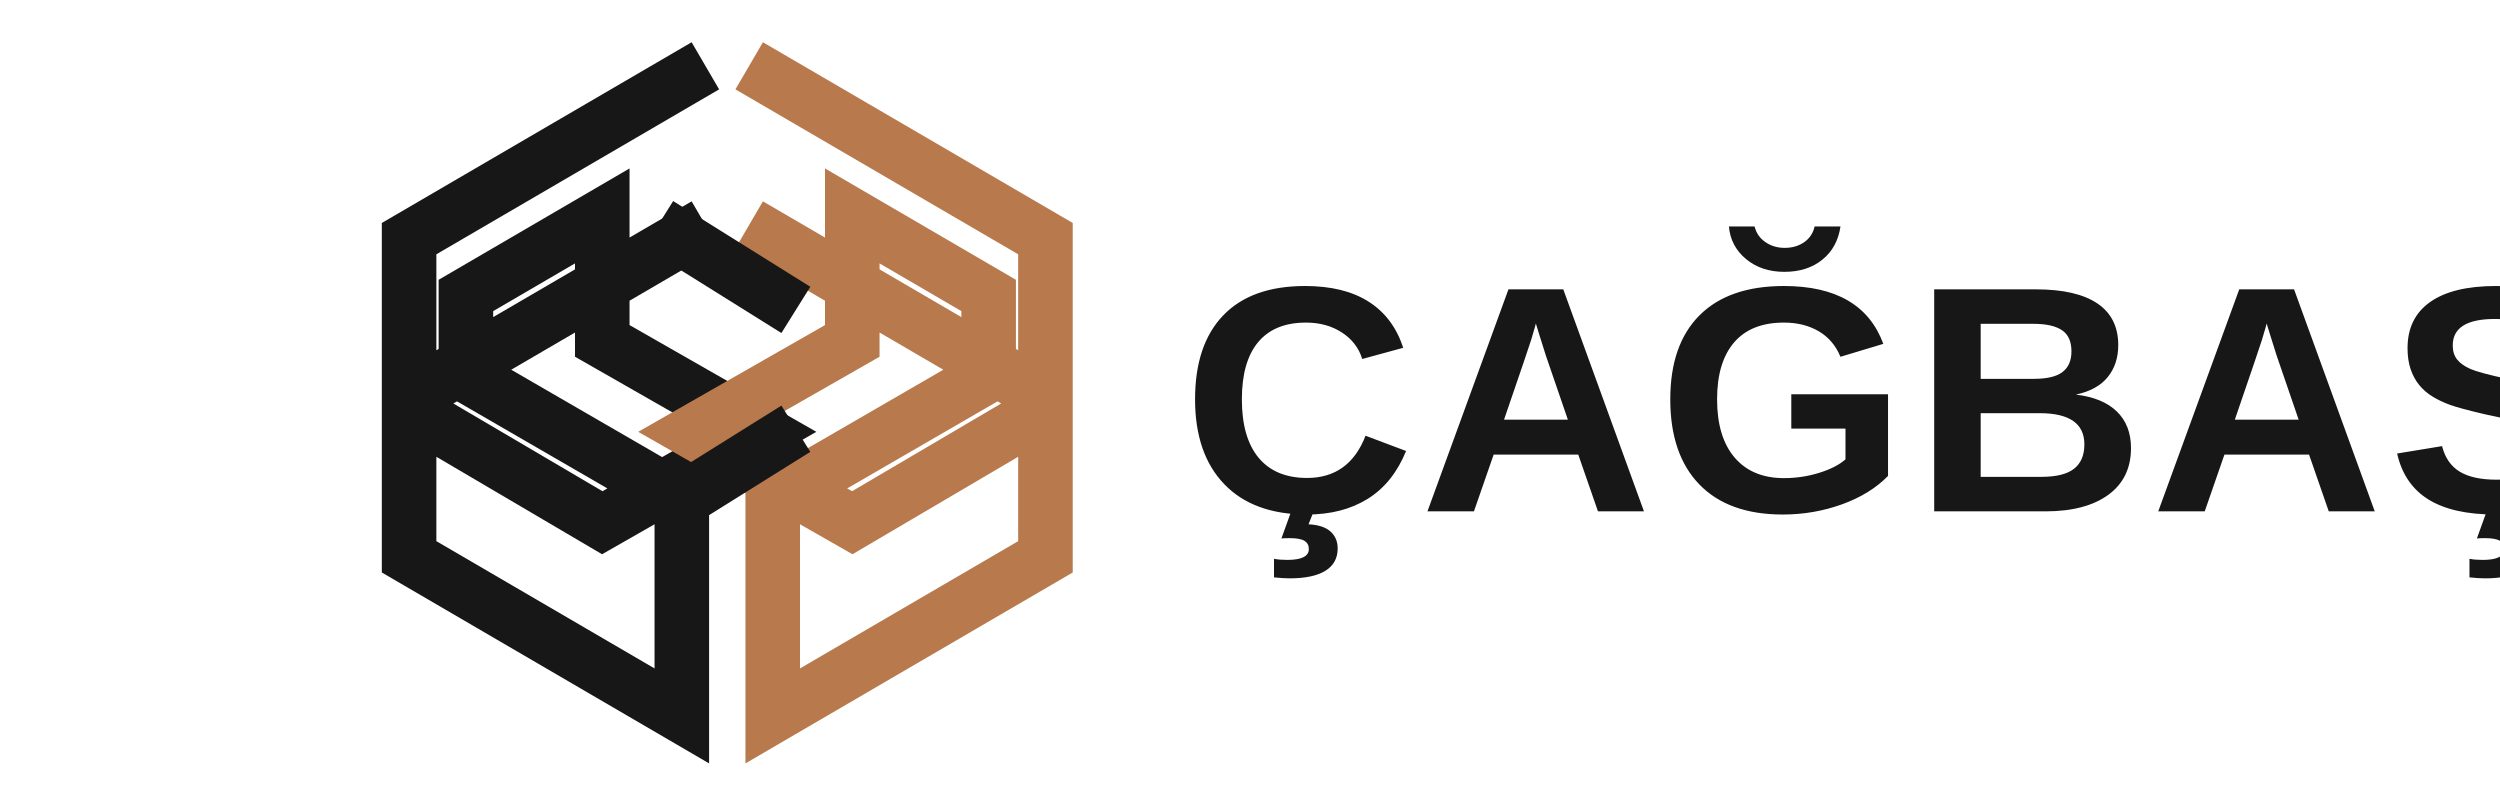
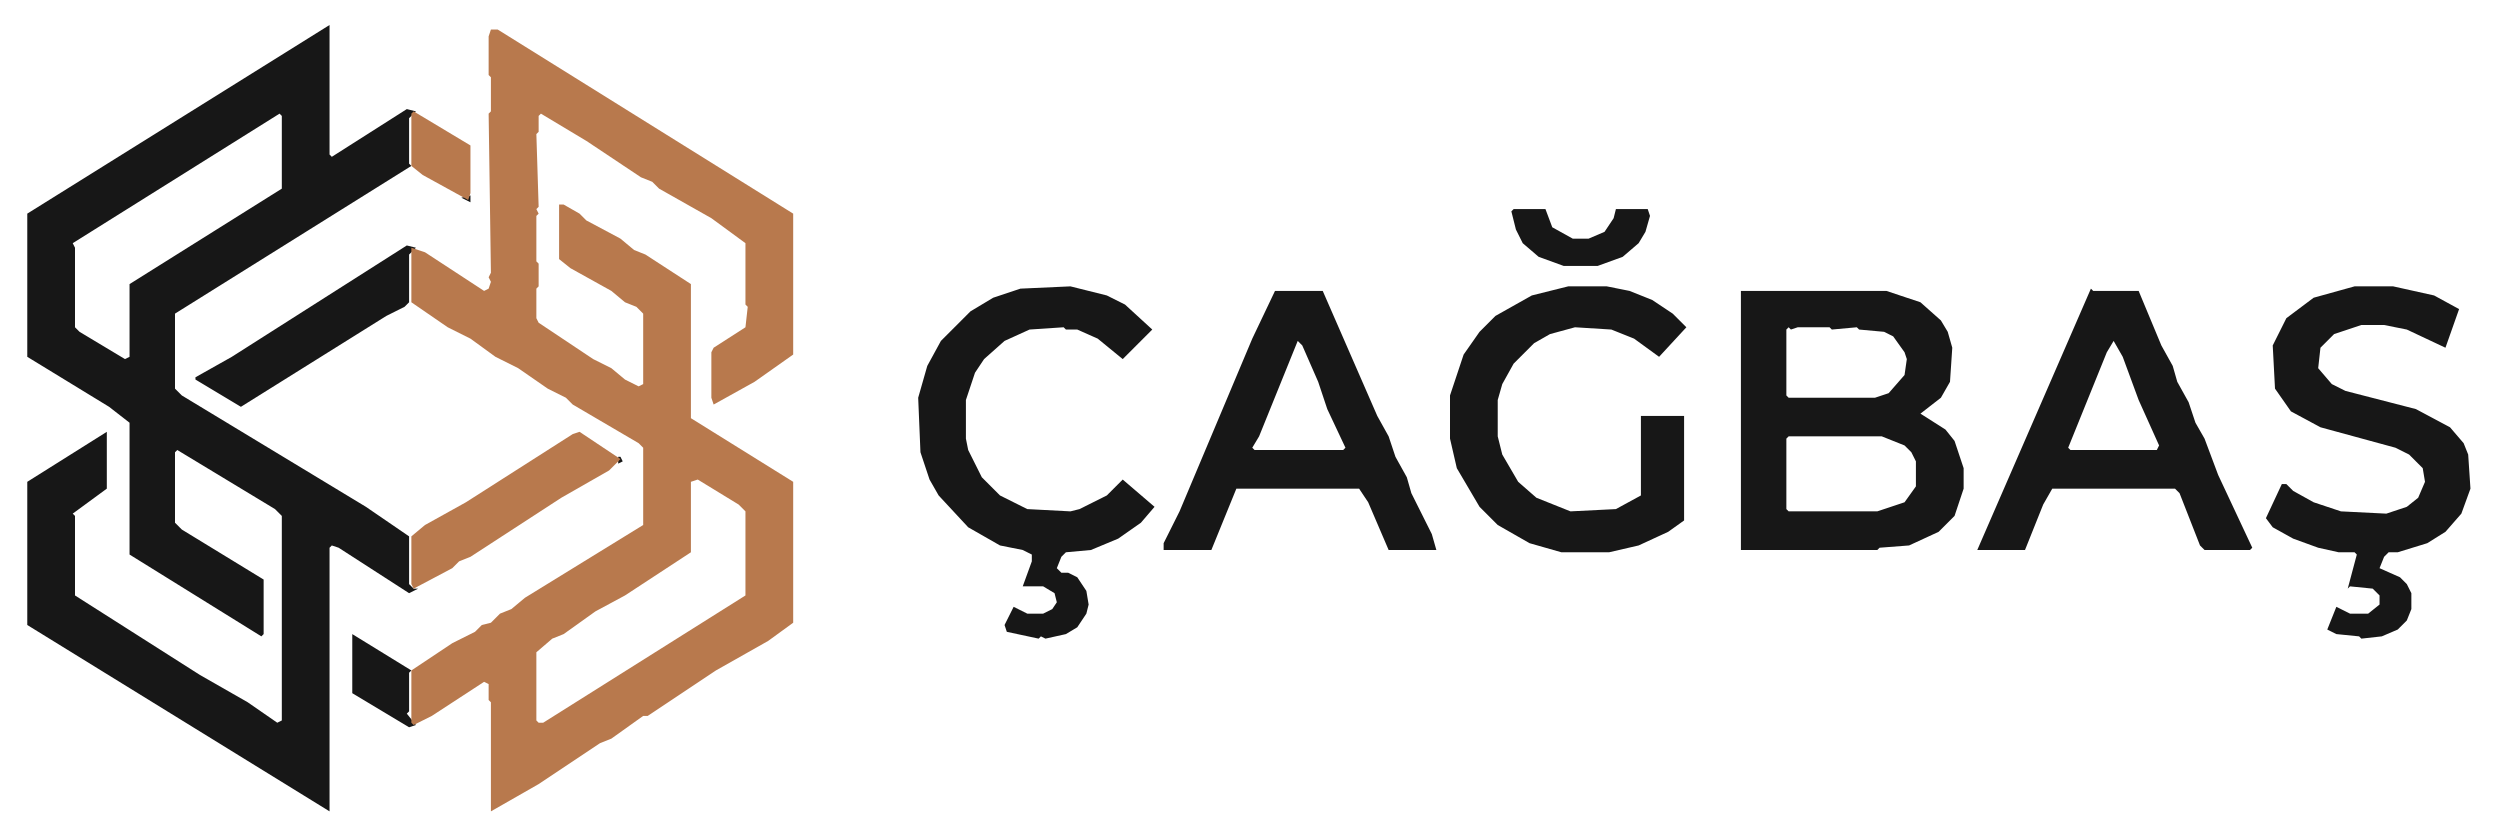
- <svg xmlns="http://www.w3.org/2000/svg" viewBox="0 0 1100 350" role="img" aria-labelledby="title">
-   <g fill="none" stroke-linecap="square" stroke-linejoin="miter" stroke-width="24">
-     <path d="M300 35 180 105 180 180 265 230 335 190 265 150 265 95 205 130 205 165 300 220 300 315 180 245 180 175 300 105" stroke="#171717" />
-     <path d="M340 35 460 105 460 180 375 230 305 190 375 150 375 95 435 130 435 165 340 220 340 315 460 245 460 175 340 105" stroke="#B8794D" />
-     <path d="M300 105 340 130M300 220 340 195" stroke="#171717" />
-   </g>
-   <text x="520" y="225" font-family="Arial, Helvetica, sans-serif" font-size="142" font-weight="700" letter-spacing="2" fill="#171717">ÇAĞBAŞ</text>
+ <svg xmlns="http://www.w3.org/2000/svg" viewBox="150 185 1100 365" role="img" aria-label="ÇAĞBAŞ">
+   <path fill="#171717" fill-rule="evenodd" d="M305,464 L305,490 L330,505 L333,504 L329,499 L330,498 L330,481 L331,480Z M423,386 L422,386 L422,389 L424,388Z M916,313 L916,427 L976,427 L977,426 L990,425 L1003,419 L1010,412 L1014,400 L1014,391 L1010,379 L1006,374 L995,367 L1004,360 L1008,353 L1009,338 L1007,331 L1004,326 L995,318 L980,313Z M936,378 L937,377 L978,377 L988,381 L991,384 L993,388 L993,399 L988,406 L976,410 L937,410 L936,409Z M936,330 L937,329 L938,330 L941,329 L955,329 L956,330 L967,329 L968,330 L979,331 L983,333 L988,340 L989,343 L988,350 L981,358 L975,360 L937,360 L936,359Z M711,313 L701,334 L669,410 L662,424 L662,427 L683,427 L694,400 L748,400 L752,406 L761,427 L782,427 L780,420 L771,402 L769,395 L764,386 L761,377 L756,368 L732,313Z M721,335 L723,337 L730,353 L734,365 L742,382 L741,383 L702,383 L701,382 L704,377Z M1070,312 L1020,427 L1041,427 L1049,407 L1053,400 L1107,400 L1109,402 L1118,425 L1120,427 L1140,427 L1141,426 L1126,394 L1120,378 L1116,371 L1113,362 L1108,353 L1106,346 L1101,337 L1091,313 L1071,313Z M1080,335 L1084,342 L1091,361 L1100,381 L1099,383 L1061,383 L1060,382 L1077,340Z M1203,311 L1186,311 L1168,316 L1156,325 L1150,337 L1151,356 L1158,366 L1171,373 L1204,382 L1210,385 L1216,391 L1217,397 L1214,404 L1209,408 L1200,411 L1180,410 L1168,406 L1159,401 L1156,398 L1154,398 L1147,413 L1150,417 L1159,422 L1170,426 L1179,428 L1186,428 L1187,429 L1183,444 L1184,443 L1194,444 L1197,447 L1197,451 L1192,455 L1184,455 L1178,452 L1174,462 L1178,464 L1188,465 L1189,466 L1198,465 L1205,462 L1209,458 L1211,453 L1211,446 L1209,442 L1206,439 L1197,435 L1199,430 L1201,428 L1205,428 L1218,424 L1226,419 L1233,411 L1237,400 L1236,385 L1234,380 L1228,373 L1213,365 L1182,357 L1176,354 L1170,347 L1171,338 L1177,332 L1189,328 L1199,328 L1209,330 L1226,338 L1232,321 L1221,315Z M824,315 L808,324 L801,331 L794,341 L788,359 L788,378 L791,391 L801,408 L809,416 L823,424 L837,428 L858,428 L871,425 L884,419 L891,414 L891,368 L872,368 L872,403 L861,409 L841,410 L826,404 L818,397 L811,385 L809,377 L809,361 L811,354 L816,345 L825,336 L832,332 L843,329 L859,330 L869,334 L880,342 L892,329 L886,323 L877,317 L867,313 L857,311 L840,311Z M621,311 L599,312 L587,316 L577,322 L564,335 L558,346 L554,360 L555,384 L559,396 L563,403 L576,417 L590,425 L600,427 L604,429 L604,432 L600,443 L609,443 L614,446 L615,450 L613,453 L609,455 L602,455 L596,452 L592,460 L593,463 L607,466 L608,465 L610,466 L619,464 L624,461 L628,455 L629,451 L628,445 L624,439 L620,437 L617,437 L615,435 L617,430 L619,428 L630,427 L642,422 L652,415 L658,408 L644,396 L637,403 L625,409 L621,410 L602,409 L590,403 L582,395 L576,383 L575,378 L575,361 L579,349 L583,343 L592,335 L603,330 L618,329 L619,330 L624,330 L633,334 L644,343 L657,330 L645,319 L637,315Z M333,294 L329,293 L252,342 L236,351 L236,352 L256,364 L320,324 L328,320 L330,318 L330,297Z M815,278 L817,286 L820,292 L827,298 L838,302 L853,302 L864,298 L871,292 L874,287 L876,280 L875,277 L861,277 L860,281 L856,287 L849,290 L842,290 L833,285 L830,277 L816,277Z M356,248 L357,249 L357,271 L353,272 L357,274 L357,249Z M295,196 L162,279 L162,342 L198,364 L207,371 L207,429 L265,465 L266,464 L266,440 L230,418 L227,415 L227,384 L228,383 L271,409 L274,412 L274,502 L272,503 L259,494 L238,482 L183,447 L183,412 L182,411 L197,400 L197,375 L162,397 L162,460 L295,542 L295,426 L296,425 L299,426 L330,446 L334,444 L332,444 L330,442 L330,421 L311,408 L230,359 L227,356 L227,323 L331,258 L330,257 L330,237 L333,234 L329,233 L296,254 L295,253Z M273,235 L274,236 L274,268 L207,310 L207,342 L205,343 L185,331 L183,329 L183,294 L182,292Z" />
+   <path fill="#B8794D" fill-rule="evenodd" d="M423,387 L405,375 L402,376 L355,406 L337,416 L331,421 L331,442 L332,444 L349,435 L352,432 L357,430 L397,404 L418,392Z M332,234 L331,235 L331,258 L336,262 L356,273 L357,270 L357,249Z M369,198 L366,198 L365,201 L365,218 L366,219 L366,234 L365,235 L366,305 L365,307 L366,309 L365,312 L363,313 L337,296 L331,294 L331,318 L347,329 L357,334 L368,342 L378,347 L391,356 L399,360 L402,363 L431,380 L433,382 L433,416 L381,448 L375,453 L370,455 L366,459 L362,460 L359,463 L349,468 L331,480 L331,503 L332,504 L340,500 L363,485 L365,486 L365,493 L366,494 L366,542 L387,530 L414,512 L419,510 L433,500 L435,500 L465,480 L488,467 L499,459 L499,397 L454,369 L454,310 L434,297 L429,295 L423,290 L408,282 L405,279 L398,275 L396,275 L396,299 L401,303 L419,313 L425,318 L430,320 L433,323 L433,354 L431,355 L425,352 L419,347 L411,343 L387,327 L386,325 L386,312 L387,311 L387,301 L386,300 L386,280 L387,279 L386,277 L387,276 L386,244 L387,243 L387,236 L388,235 L408,247 L432,263 L437,265 L440,268 L463,281 L478,292 L478,319 L479,320 L478,329 L464,338 L463,340 L463,360 L464,363 L482,353 L499,341 L499,279Z M475,407 L478,410 L478,447 L389,503 L387,503 L386,502 L386,472 L393,466 L398,464 L412,454 L425,447 L454,428 L454,397 L457,396Z" />
</svg>
